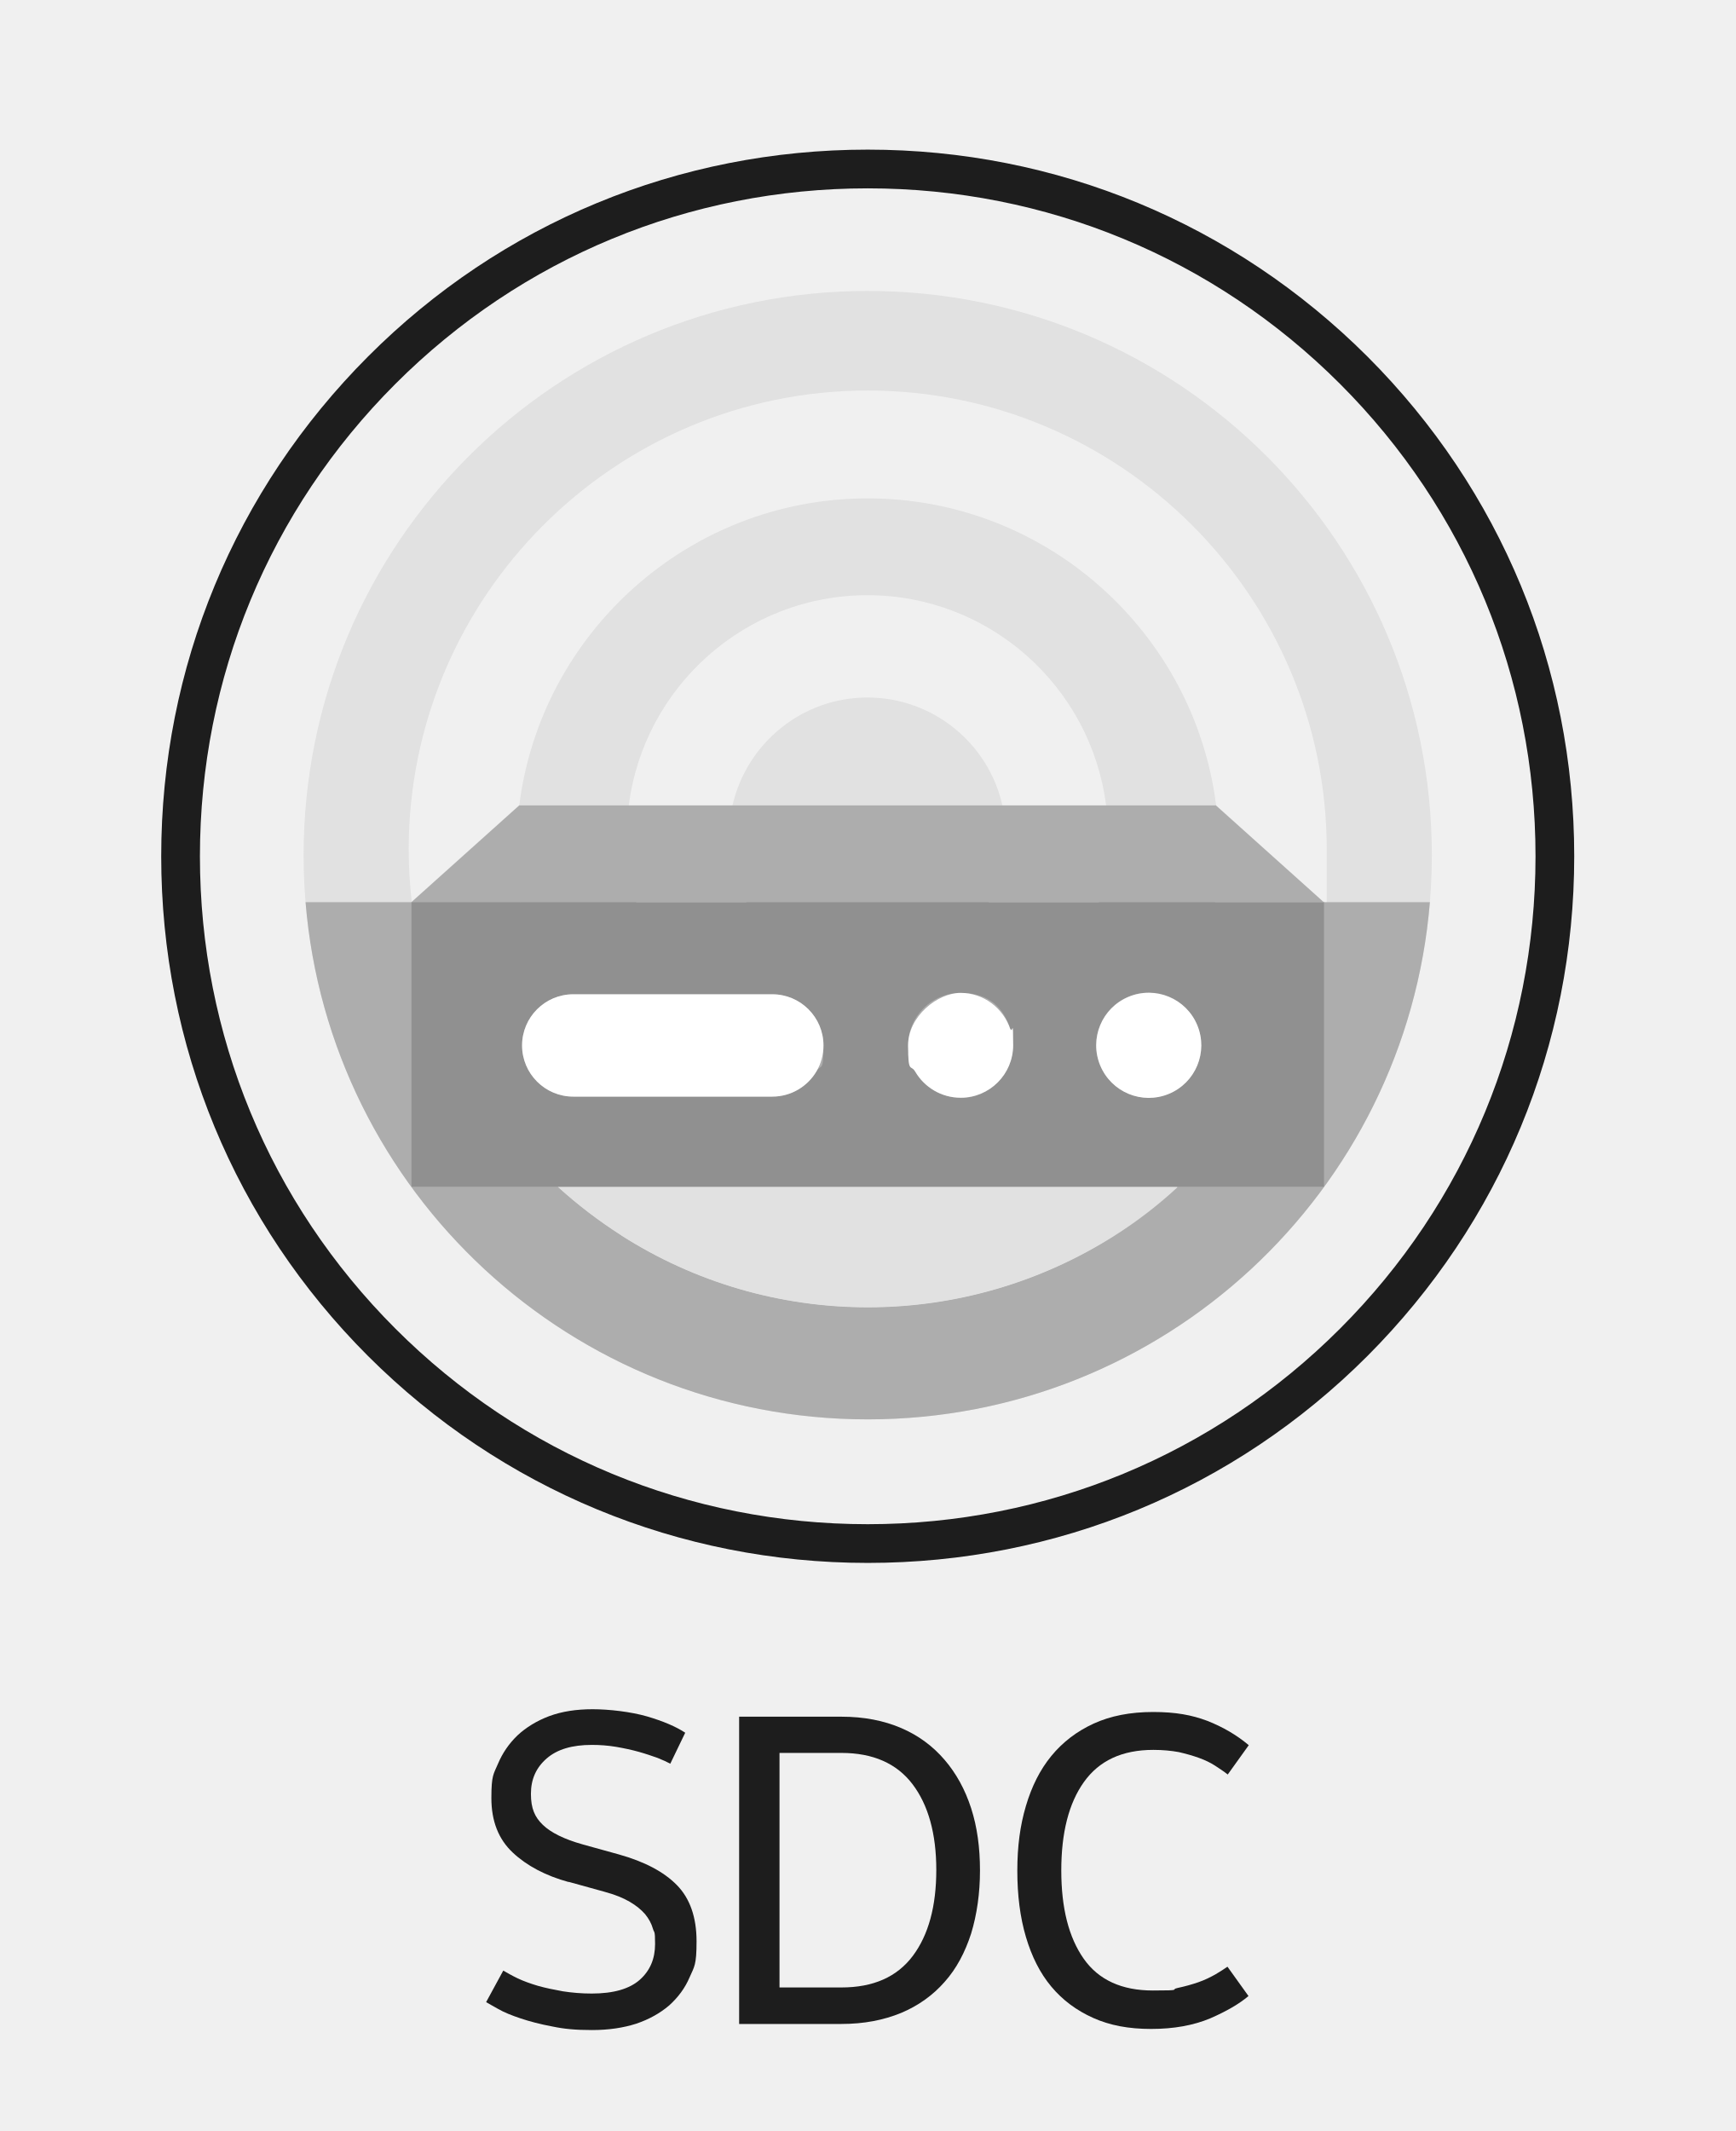
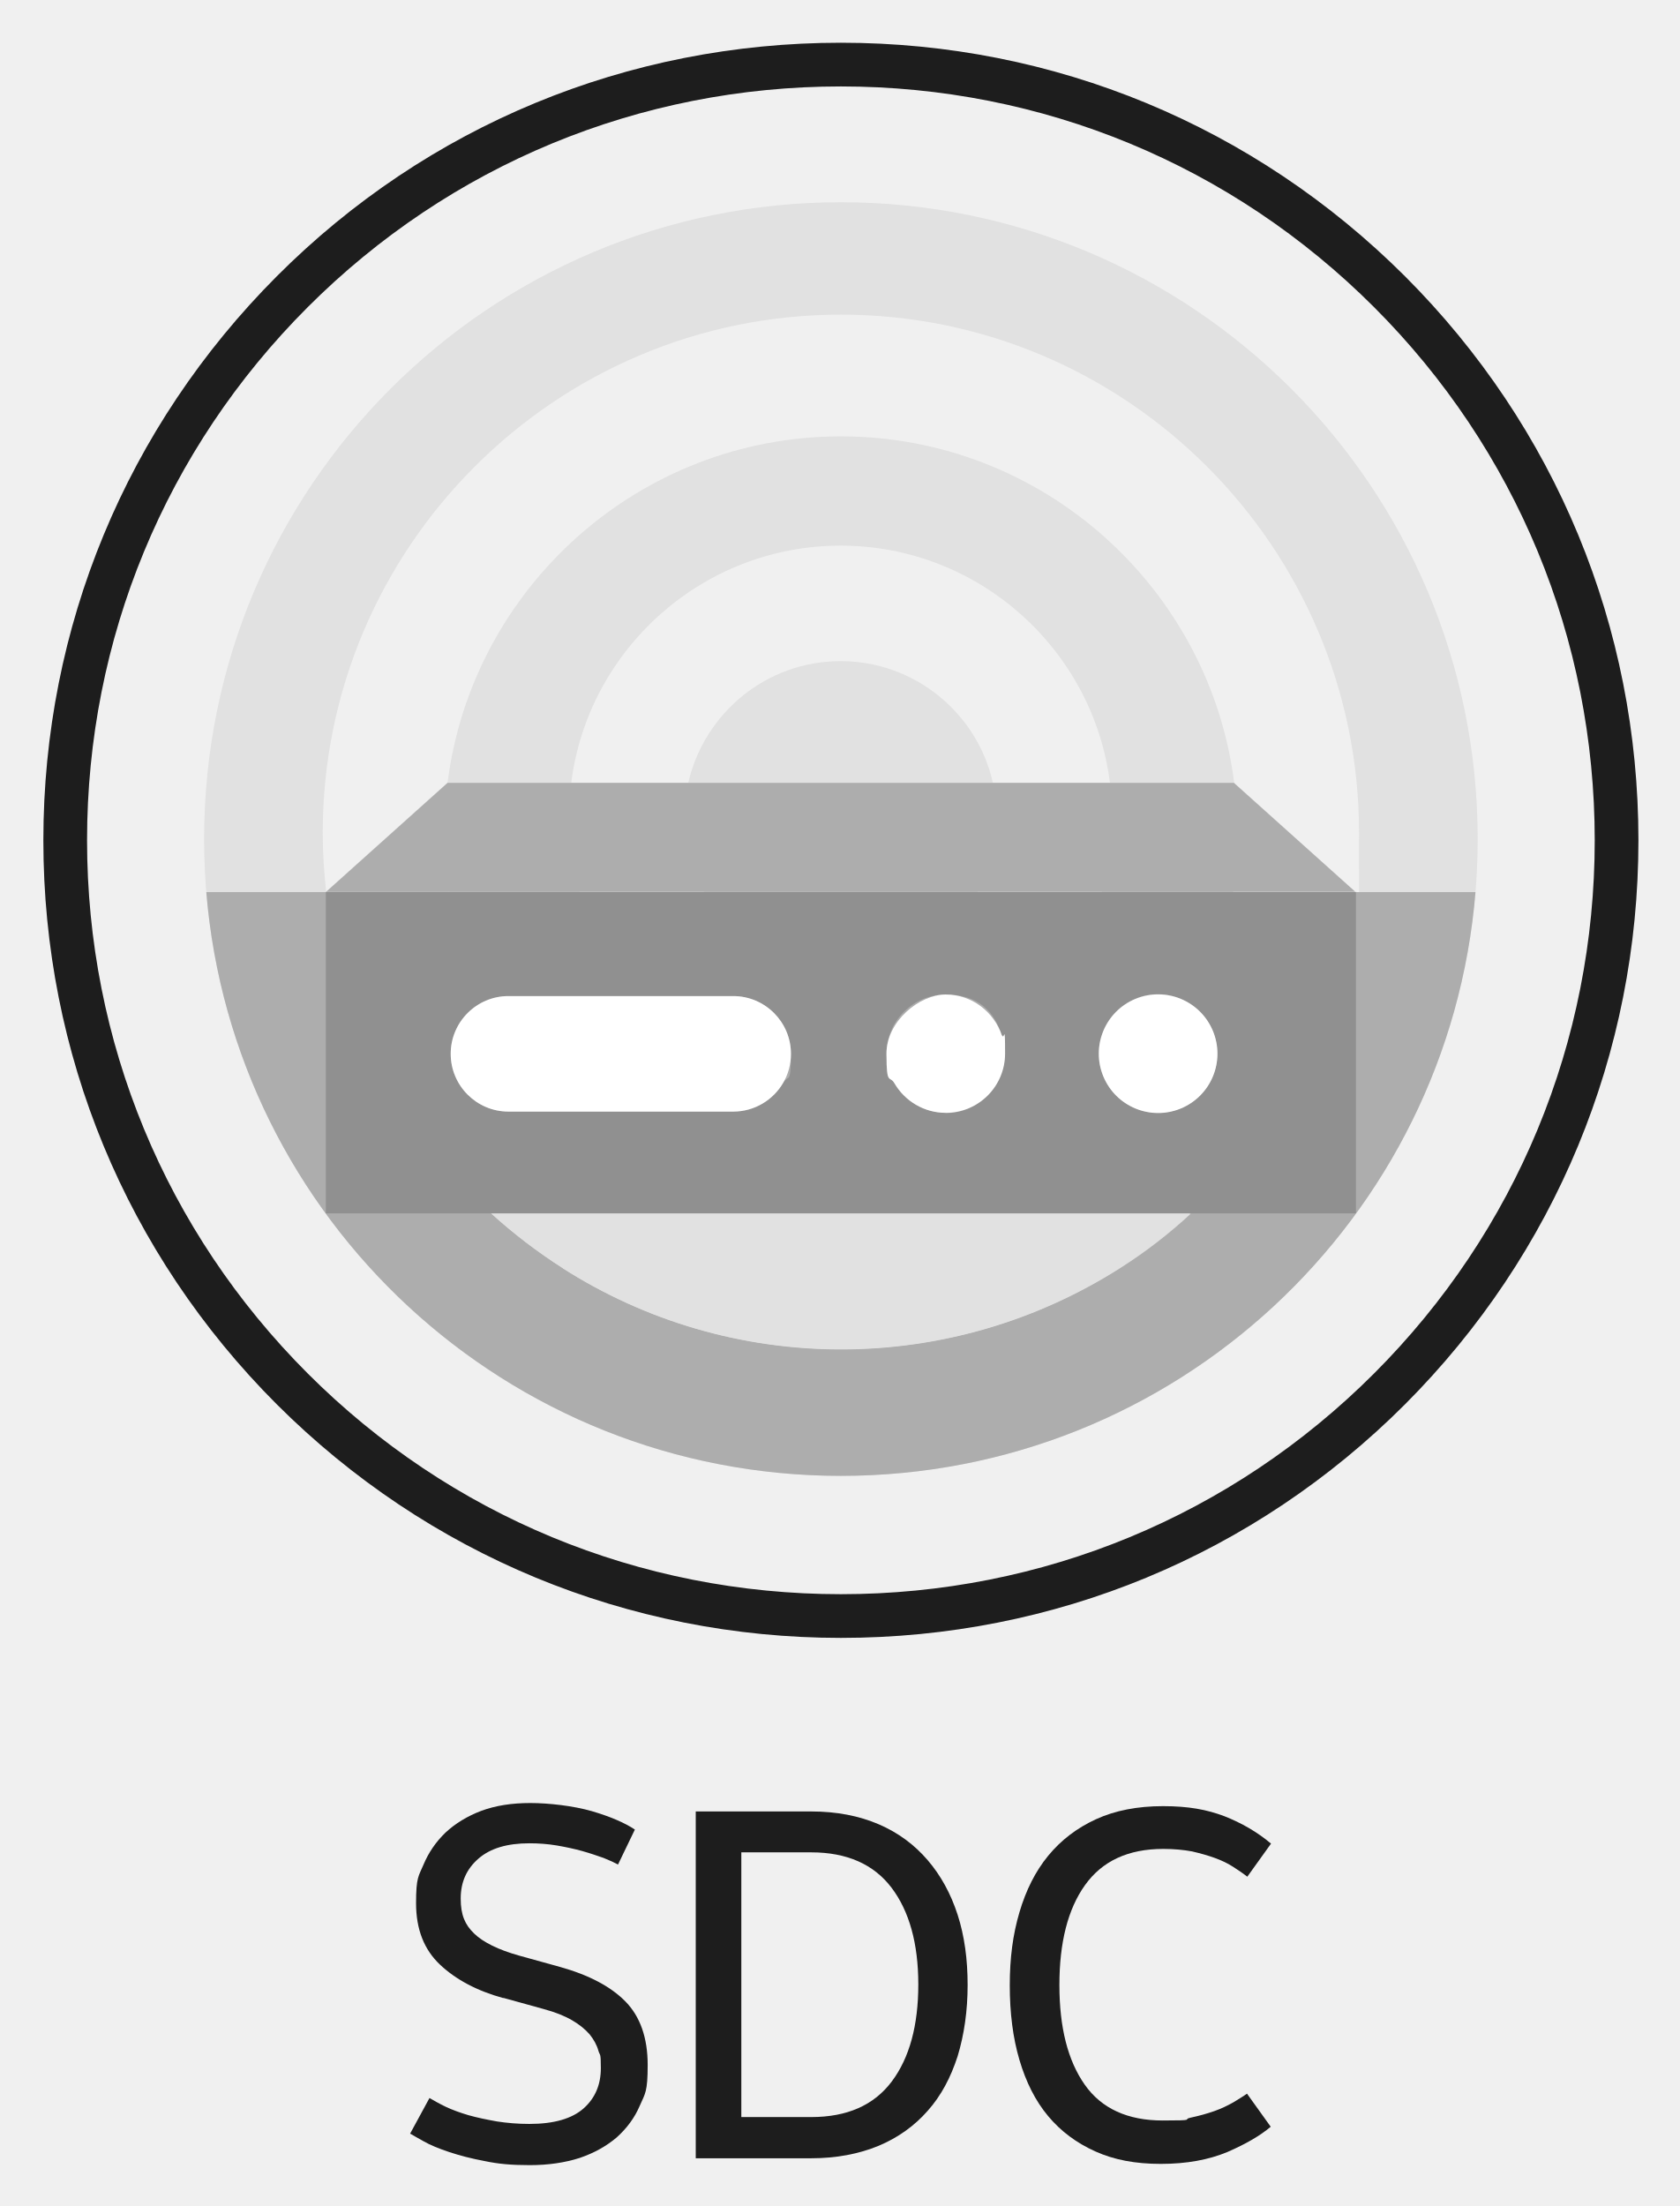
- <svg xmlns="http://www.w3.org/2000/svg" id="Layer_1" data-name="Layer 1" version="1.1" viewBox="0 0 627.5 770.5">
+ <svg xmlns="http://www.w3.org/2000/svg" role="img" viewBox="44.41 40.41 538.18 706.68">
  <defs id="defs1">
-     <style id="style1">
-       .cls-1 {
-         fill: #23abb6;
-       }
- 
-       .cls-1, .cls-2, .cls-3, .cls-4, .cls-5, .cls-6 {
-         stroke-width: 0px;
-       }
- 
-       .cls-2, .cls-7 {
-         fill: none;
-       }
- 
-       .cls-3 {
-         fill: #1d1d1b;
-       }
- 
-       .cls-4 {
-         fill: #b9eaf2;
-       }
- 
-       .cls-7 {
-         stroke: #fff;
-         stroke-linecap: round;
-         stroke-miterlimit: 10;
-         stroke-width: 37.3px;
-       }
- 
-       .cls-5 {
-         fill: #fff;
-       }
- 
-       .cls-6 {
-         fill: #50c4d0;
-       }
-     </style>
-     <filter style="color-interpolation-filters:sRGB;" id="filter27" x="0" y="0" width="1" height="1">
-       <feColorMatrix values="0.21 0.72 0.072 0 0 0.21 0.72 0.072 0 0 0.21 0.72 0.072 0 0 0 0 0 1 0 " id="feColorMatrix27" result="fbSourceGraphic" />
-       <feColorMatrix result="fbSourceGraphicAlpha" in="fbSourceGraphic" values="0 0 0 -1 0 0 0 0 -1 0 0 0 0 -1 0 0 0 0 1 0" id="feColorMatrix30" />
-       <feColorMatrix id="feColorMatrix31" values="0.21 0.72 0.072 0 0 0.21 0.72 0.072 0 0 0.21 0.72 0.072 0 0 0 0 0 1 0 " in="fbSourceGraphic" />
+     <filter id="filter27" width="1" height="1" x="0" y="0" color-interpolation-filters="sRGB">
+       <feColorMatrix id="feColorMatrix27" result="fbSourceGraphic" values="0.21 0.72 0.072 0 0 0.21 0.72 0.072 0 0 0.21 0.72 0.072 0 0 0 0 0 1 0" />
+       <feColorMatrix id="feColorMatrix30" in="fbSourceGraphic" result="fbSourceGraphicAlpha" values="0 0 0 -1 0 0 0 0 -1 0 0 0 0 -1 0 0 0 0 1 0" />
+       <feColorMatrix id="feColorMatrix31" in="fbSourceGraphic" values="0.21 0.72 0.072 0 0 0.21 0.72 0.072 0 0 0.21 0.72 0.072 0 0 0 0 0 1 0" />
    </filter>
-     <filter style="color-interpolation-filters:sRGB;" id="filter28" x="0" y="0" width="1" height="1">
-       <feColorMatrix values="0.21 0.72 0.072 0 0 0.21 0.72 0.072 0 0 0.21 0.72 0.072 0 0 0 0 0 1 0 " id="feColorMatrix28" result="fbSourceGraphic" />
-       <feColorMatrix result="fbSourceGraphicAlpha" in="fbSourceGraphic" values="0 0 0 -1 0 0 0 0 -1 0 0 0 0 -1 0 0 0 0 1 0" id="feColorMatrix32" />
-       <feColorMatrix id="feColorMatrix33" values="0.21 0.72 0.072 0 0 0.21 0.72 0.072 0 0 0.21 0.72 0.072 0 0 0 0 0 1 0 " in="fbSourceGraphic" />
+     <filter id="filter28" width="1" height="1" x="0" y="0" color-interpolation-filters="sRGB">
+       <feColorMatrix id="feColorMatrix28" result="fbSourceGraphic" values="0.21 0.72 0.072 0 0 0.21 0.72 0.072 0 0 0.21 0.72 0.072 0 0 0 0 0 1 0" />
+       <feColorMatrix id="feColorMatrix32" in="fbSourceGraphic" result="fbSourceGraphicAlpha" values="0 0 0 -1 0 0 0 0 -1 0 0 0 0 -1 0 0 0 0 1 0" />
+       <feColorMatrix id="feColorMatrix33" in="fbSourceGraphic" values="0.21 0.72 0.072 0 0 0.21 0.72 0.072 0 0 0.21 0.72 0.072 0 0 0 0 0 1 0" />
    </filter>
-     <filter style="color-interpolation-filters:sRGB;" id="filter29" x="0" y="0" width="1" height="1">
-       <feColorMatrix values="0.21 0.72 0.072 0 0 0.21 0.72 0.072 0 0 0.21 0.72 0.072 0 0 0 0 0 1 0 " id="feColorMatrix29" result="fbSourceGraphic" />
-       <feColorMatrix result="fbSourceGraphicAlpha" in="fbSourceGraphic" values="0 0 0 -1 0 0 0 0 -1 0 0 0 0 -1 0 0 0 0 1 0" id="feColorMatrix34" />
-       <feColorMatrix id="feColorMatrix35" values="0.21 0.72 0.072 0 0 0.21 0.72 0.072 0 0 0.21 0.72 0.072 0 0 0 0 0 1 0 " in="fbSourceGraphic" />
+     <filter id="filter29" width="1" height="1" x="0" y="0" color-interpolation-filters="sRGB">
+       <feColorMatrix id="feColorMatrix29" result="fbSourceGraphic" values="0.21 0.72 0.072 0 0 0.21 0.72 0.072 0 0 0.21 0.72 0.072 0 0 0 0 0 1 0" />
+       <feColorMatrix id="feColorMatrix34" in="fbSourceGraphic" result="fbSourceGraphicAlpha" values="0 0 0 -1 0 0 0 0 -1 0 0 0 0 -1 0 0 0 0 1 0" />
+       <feColorMatrix id="feColorMatrix35" in="fbSourceGraphic" values="0.21 0.72 0.072 0 0 0.21 0.72 0.072 0 0 0.21 0.72 0.072 0 0 0 0 0 1 0" />
    </filter>
+     <style id="style1">.cls-1{fill:#23abb6}.cls-1,.cls-2,.cls-3,.cls-4,.cls-5,.cls-6{stroke-width:0}.cls-2{fill:none}.cls-3{fill:#1d1d1b}.cls-4{fill:#b9eaf2}.cls-5{fill:#fff}.cls-6{fill:#50c4d0}</style>
  </defs>
-   <path class="cls-4" d="M313.8,105.2c-112.7,0-204,91.3-204,204s91.3,204,204,204,204-91.3,204-204-91.3-204-204-204ZM362.5,291.2c-5-22.3-25-39-48.8-39s-43.7,16.7-48.8,39h-37.5c5.4-42.8,42.1-76,86.3-76s80.9,33.2,86.3,76h-37.5ZM478.6,326.1l-38.8-34.9c-7.9-62.5-61.4-111-126-111s-118.1,48.5-126,110.9h0l-38.9,34.9h0c-.7-6.2-1.1-12.5-1.1-18.8,0-91.5,74.5-166,166-166s166,74.5,166,166-.4,12.6-1,18.8h-.1Z" id="path1" style="filter:url(#filter29)" />
-   <g id="g4" style="filter:url(#filter28)">
-     <path class="cls-3" d="M205.7,680.5c-8.4-2.3-15.2-5.9-20.3-10.7-5.1-4.8-7.7-11.3-7.7-19.7s.8-8.6,2.4-12.4c1.6-3.8,3.9-7.2,7-10.2,3.1-2.9,7-5.3,11.5-7,4.6-1.7,9.8-2.5,15.7-2.5s13.8.9,19.7,2.6c5.8,1.7,10.5,3.7,13.8,5.9l-5.4,11.2c-1.1-.6-2.6-1.3-4.6-2.1-2-.7-4.3-1.5-6.8-2.2-2.5-.7-5.3-1.3-8.2-1.8-3-.5-5.9-.7-8.8-.7-7.1,0-12.5,1.6-16.3,4.9-3.8,3.3-5.7,7.5-5.7,12.8s1.4,8.4,4.3,11.2c2.9,2.8,7.7,5.2,14.5,7.1l13,3.6c9.3,2.6,16.3,6.3,21,11.1,4.7,4.8,7.1,11.6,7.1,20.3s-.8,9.1-2.5,13c-1.7,4-4.2,7.3-7.4,10.2-3.3,2.8-7.2,5-11.9,6.6-4.7,1.5-10,2.3-16,2.3s-10.1-.4-14.4-1.3c-4.3-.8-8.1-1.8-11.4-2.9-3.3-1.1-6-2.2-8.1-3.4-2.1-1.2-3.6-2-4.4-2.5l6.2-11.4c1.4.8,3.1,1.8,5.2,2.8,2.1,1,4.6,1.9,7.3,2.7,2.8.8,5.8,1.4,9.1,2,3.3.5,6.7.8,10.4.8,7.9,0,13.7-1.7,17.4-5,3.7-3.3,5.5-7.6,5.5-12.9s-.3-3.8-.8-5.6c-.5-1.8-1.5-3.6-2.8-5.2-1.4-1.6-3.2-3.1-5.6-4.5-2.4-1.4-5.4-2.6-9.1-3.6l-13-3.6Z" id="path2" />
-     <path class="cls-3" d="M304.3,620.7c8.1,0,15.3,1.4,21.6,4.1,6.3,2.7,11.5,6.6,15.7,11.5,4.2,4.9,7.4,10.7,9.6,17.5,2.2,6.8,3.2,14.3,3.2,22.5s-1.1,15.9-3.2,22.8c-2.2,6.8-5.3,12.7-9.6,17.5-4.2,4.8-9.5,8.6-15.7,11.2-6.3,2.6-13.5,4-21.6,4h-37v-111.1h37ZM304.3,718.6c11.5,0,20.1-3.8,25.8-11.4,5.7-7.6,8.5-18,8.5-31.1s-2.9-23.5-8.6-31c-5.7-7.5-14.3-11.3-25.7-11.3h-22.4v84.8h22.4Z" id="path3" />
-     <path class="cls-3" d="M417.1,632.7c-11.3,0-19.6,3.9-25.1,11.6-5.5,7.7-8.2,18.4-8.2,32s2.7,24.2,8.1,31.9c5.4,7.7,13.8,11.5,25,11.5s6.1-.3,8.9-.9c2.8-.6,5.3-1.3,7.6-2.1,2.3-.8,4.3-1.8,6.1-2.8,1.8-1.1,3.3-2,4.4-2.8l7.6,10.6c-3.3,2.8-7.9,5.5-13.9,8.1-6,2.5-13.1,3.8-21.3,3.8s-15-1.3-21-4-11-6.4-15.1-11.3c-4.1-4.9-7.1-10.9-9.2-18-2.1-7.1-3.1-15.1-3.1-23.9s1-16.3,3.1-23.4c2.1-7.1,5.1-13.1,9.2-18.1,4.1-5,9.2-8.9,15.3-11.7,6.1-2.8,13.3-4.2,21.5-4.2s14,1.1,19.6,3.2c5.6,2.2,10.6,5.1,15,8.8l-7.6,10.6c-1.4-1.1-2.9-2.1-4.6-3.2-1.7-1.1-3.6-2-5.8-2.8-2.2-.8-4.7-1.5-7.3-2.1-2.7-.5-5.8-.8-9.2-.8Z" id="path4" />
+   <path id="path1" d="M313.8 105.2c-112.7 0-204 91.3-204 204s91.3 204 204 204 204-91.3 204-204-91.3-204-204-204zm48.7 186c-5-22.3-25-39-48.8-39s-43.7 16.7-48.8 39h-37.5c5.4-42.8 42.1-76 86.3-76s80.9 33.2 86.3 76h-37.5zm116.1 34.9l-38.8-34.9c-7.9-62.5-61.4-111-126-111s-118.1 48.5-126 110.9L148.9 326c-.7-6.2-1.1-12.5-1.1-18.8 0-91.5 74.5-166 166-166s166 74.5 166 166-.4 12.6-1 18.8h-.1z" class="cls-4" filter="url(#filter29)" />
+   <g id="g4" filter="url(#filter28)">
+     <path id="path2" d="M205.7 680.5c-8.4-2.3-15.2-5.9-20.3-10.7-5.1-4.8-7.7-11.3-7.7-19.7s.8-8.6 2.4-12.4c1.6-3.8 3.9-7.2 7-10.2 3.1-2.9 7-5.3 11.5-7 4.6-1.7 9.8-2.5 15.7-2.5s13.8.9 19.7 2.6c5.8 1.7 10.5 3.7 13.8 5.9l-5.4 11.2c-1.1-.6-2.6-1.3-4.6-2.1-2-.7-4.3-1.5-6.8-2.2-2.5-.7-5.3-1.3-8.2-1.8-3-.5-5.9-.7-8.8-.7-7.1 0-12.5 1.6-16.3 4.9-3.8 3.3-5.7 7.5-5.7 12.8s1.4 8.4 4.3 11.2c2.9 2.8 7.7 5.2 14.5 7.1l13 3.6c9.3 2.6 16.3 6.3 21 11.1 4.7 4.8 7.1 11.6 7.1 20.3s-.8 9.1-2.5 13c-1.7 4-4.2 7.3-7.4 10.2-3.3 2.8-7.2 5-11.9 6.6-4.7 1.5-10 2.3-16 2.3s-10.1-.4-14.4-1.3c-4.3-.8-8.1-1.8-11.4-2.9-3.3-1.1-6-2.2-8.1-3.4-2.1-1.2-3.6-2-4.4-2.5l6.2-11.4c1.4.8 3.1 1.8 5.2 2.8 2.1 1 4.6 1.9 7.3 2.7 2.8.8 5.8 1.4 9.1 2 3.3.5 6.7.8 10.4.8 7.9 0 13.7-1.7 17.4-5 3.7-3.3 5.5-7.6 5.5-12.9s-.3-3.8-.8-5.6c-.5-1.8-1.5-3.6-2.8-5.2-1.4-1.6-3.2-3.1-5.6-4.5-2.4-1.4-5.4-2.6-9.1-3.6l-13-3.6z" class="cls-3" />
+     <path id="path3" d="M304.3 620.7c8.1 0 15.3 1.4 21.6 4.1 6.3 2.7 11.5 6.6 15.7 11.5 4.2 4.9 7.4 10.7 9.6 17.5 2.2 6.8 3.2 14.3 3.2 22.5s-1.1 15.9-3.2 22.8c-2.2 6.8-5.3 12.7-9.6 17.5-4.2 4.8-9.5 8.6-15.7 11.2-6.3 2.6-13.5 4-21.6 4h-37V620.7h37zm0 97.9c11.5 0 20.1-3.8 25.8-11.4 5.7-7.6 8.5-18 8.5-31.1s-2.9-23.5-8.6-31c-5.7-7.5-14.3-11.3-25.7-11.3h-22.4v84.8h22.4z" class="cls-3" />
+     <path id="path4" d="M417.1 632.7c-11.3 0-19.6 3.9-25.1 11.6-5.5 7.7-8.2 18.4-8.2 32s2.7 24.2 8.1 31.9c5.4 7.7 13.8 11.5 25 11.5s6.1-.3 8.9-.9c2.8-.6 5.3-1.3 7.6-2.1s4.3-1.8 6.1-2.8c1.8-1.1 3.3-2 4.4-2.8l7.6 10.6c-3.3 2.8-7.9 5.5-13.9 8.1-6 2.5-13.1 3.8-21.3 3.8s-15-1.3-21-4-11-6.4-15.1-11.3-7.1-10.9-9.2-18c-2.1-7.1-3.1-15.1-3.1-23.9s1-16.3 3.1-23.4c2.1-7.1 5.1-13.1 9.2-18.1 4.1-5 9.2-8.9 15.3-11.7 6.1-2.8 13.3-4.2 21.5-4.2s14 1.1 19.6 3.2c5.6 2.2 10.6 5.1 15 8.8l-7.6 10.6c-1.4-1.1-2.9-2.1-4.6-3.2-1.7-1.1-3.6-2-5.8-2.8-2.2-.8-4.7-1.5-7.3-2.1-2.7-.5-5.8-.8-9.2-.8z" class="cls-3" />
  </g>
-   <g id="g27" style="filter:url(#filter27)">
-     <path class="cls-3" d="M313.8,565.1c-68.2,0-132.4-26.6-180.7-74.8-48.3-48.3-74.8-112.4-74.8-180.7s26.6-132.4,74.8-180.7,112.4-74.8,180.7-74.8,132.4,26.6,180.7,74.8c48.3,48.3,74.8,112.4,74.8,180.7s-26.6,132.4-74.8,180.7c-48.3,48.3-112.4,74.8-180.7,74.8ZM313.8,68.1c-64.5,0-125.2,25.1-170.8,70.7s-70.7,106.3-70.7,170.8,25.1,125.2,70.7,170.8c45.6,45.6,106.3,70.7,170.8,70.7s125.2-25.1,170.8-70.7c45.6-45.6,70.7-106.3,70.7-170.8s-25.1-125.2-70.7-170.8c-45.6-45.6-106.3-70.7-170.8-70.7Z" id="path5" />
-     <path class="cls-7" d="M313.8,218.6" id="path6" />
+   <g id="g27" filter="url(#filter27)">
+     <path id="path5" d="M313.8 565.1c-68.2 0-132.4-26.6-180.7-74.8C84.8 442 58.3 377.9 58.3 309.6s26.6-132.4 74.8-180.7 112.4-74.8 180.7-74.8 132.4 26.6 180.7 74.8c48.3 48.3 74.8 112.4 74.8 180.7S542.7 442 494.5 490.3c-48.3 48.3-112.4 74.8-180.7 74.8zm0-497c-64.5 0-125.2 25.1-170.8 70.7S72.3 245.1 72.3 309.6 97.4 434.8 143 480.4c45.6 45.6 106.3 70.7 170.8 70.7S439 526 484.6 480.4c45.6-45.6 70.7-106.3 70.7-170.8s-25.1-125.2-70.7-170.8C439 93.2 378.3 68.1 313.8 68.1z" class="cls-3" />
    <g id="g26">
      <g id="g18">
-         <path class="cls-2" d="M439.8,291.3c-7.9-62.5-61.4-111-126-111s-118.1,48.5-126,110.9h252Z" id="path7" />
-         <path class="cls-1" d="M148.9,326.1h0c0,.1.1,0,.1,0,0,0,0,0,0,0Z" id="path8" />
-         <path class="cls-1" d="M478.8,326.2h0s0,0,0,0h0s0,0,0,0Z" id="path9" />
-         <path class="cls-1" d="M478.8,326.2s0,0,0,0h-.1.1Z" id="path10" />
+         <path id="path7" d="M439.8 291.3c-7.9-62.5-61.4-111-126-111s-118.1 48.5-126 110.9h252z" class="cls-2" />
+         <path id="path8" d="M148.9 326.1c0 .1.1 0 .1 0z" class="cls-1" />
+         <path id="path9" d="M478.8 326.2z" class="cls-1" />
+         <path id="path10" d="M478.8 326.2h-.1.1z" class="cls-1" />
        <g id="g12">
-           <path class="cls-6" d="M110.5,326.2c8.6,104.7,96.3,187,203.3,187s194.7-82.3,203.3-187H110.5ZM403.4,446.4c-26.7,17.1-57.7,26.2-89.6,26.2s-62.5-9-89.2-26c-8.1-5.2-15.8-11.1-22.9-17.5h224c-6.9,6.3-14.4,12.1-22.4,17.3Z" id="path11" />
-           <path class="cls-4" d="M224.7,446.7c26.6,17,57.5,26,89.2,26s62.8-9.1,89.6-26.2c8-5.1,15.5-10.9,22.4-17.3h-224c7.1,6.5,14.7,12.3,22.9,17.5Z" id="path12" />
+           <path id="path11" d="M110.5 326.2c8.6 104.7 96.3 187 203.3 187s194.7-82.3 203.3-187H110.5zm292.9 120.2c-26.7 17.1-57.7 26.2-89.6 26.2s-62.5-9-89.2-26c-8.1-5.2-15.8-11.1-22.9-17.5h224c-6.9 6.3-14.4 12.1-22.4 17.3z" class="cls-6" />
+           <path id="path12" d="M224.7 446.7c26.6 17 57.5 26 89.2 26s62.8-9.1 89.6-26.2c8-5.1 15.5-10.9 22.4-17.3h-224c7.1 6.5 14.7 12.3 22.9 17.5z" class="cls-4" />
        </g>
-         <path class="cls-1" d="M148.9,326.1h0s0,0,0,0h0Z" id="path13" />
-         <path class="cls-1" d="M148.9,326.2h-.1c0,0,.1,0,.1,0,0,0,0,0,0,0Z" id="path14" />
-         <path class="cls-1" d="M188.2,326.1s0,0,0,.1h251.2s0,0,0-.1h-251.2Z" id="path15" />
-         <path class="cls-1" d="M478.7,326.2h0,0s0,0,0,0Z" id="path16" />
-         <path class="cls-1" d="M148.9,326.1h0c0,0,0,0,0,.1h39.3s0,0,0-.1h-39.3Z" id="path17" />
-         <path class="cls-1" d="M439.4,326.1s0,0,0,.1h39.3s0,0,0,0h-.1c0,0-39.2,0-39.2,0Z" id="path18" />
+         <path id="path13" d="M148.9 326.1z" class="cls-1" />
+         <path id="path14" d="M148.9 326.2h-.1.1z" class="cls-1" />
+         <path id="path15" d="M188.2 326.1v.1h251.2v-.1H188.2z" class="cls-1" />
+         <path id="path16" d="M478.7 326.2z" class="cls-1" />
+         <path id="path17" d="M148.9 326.1v.1h39.3v-.1h-39.3z" class="cls-1" />
+         <path id="path18" d="M439.4 326.1v.1h39.3-.1-39.2z" class="cls-1" />
      </g>
      <g id="g25">
-         <path class="cls-2" d="M269.9,326.1s0,0,0,.1h87.7s0,0,0-.1h-87.8Z" id="path19" />
-         <path class="cls-2" d="M313.8,252.2c-23.8,0-43.7,16.7-48.8,39h97.5c-5-22.3-25-39-48.8-39Z" id="path20" />
-         <path class="cls-5" d="M357.6,326.2h39.8s0,0,0-.1h-39.8s0,0,0,.1Z" id="path21" />
-         <path class="cls-5" d="M269.9,326.1h-39.8s0,0,0,.1h39.8s0,0,0-.1Z" id="path22" />
-         <polygon class="cls-6" points="439.8 291.3 439.8 291.2 187.8 291.2 187.8 291.2 148.9 326.1 188.2 326.1 230.1 326.1 269.9 326.1 357.7 326.1 397.4 326.1 439.4 326.1 478.6 326.1 439.8 291.3" id="polygon22" />
-         <path class="cls-1" d="M478.7,326.2H148.8v102.9h330v-102.9h0ZM295.3,387.3c-3.2,5.5-9.2,9.2-16,9.2h-72c-10.2,0-18.5-8.3-18.5-18.5s8.3-18.5,18.5-18.5h72c10.2,0,18.5,8.3,18.5,18.5s-.9,6.5-2.5,9.3ZM347.4,396.9c-7,0-13.1-3.8-16.4-9.4-1.6-2.8-2.6-6.1-2.6-9.5,0-10.5,8.5-19,19-19s15.6,5.5,18,13.2c.6,1.8.9,3.8.9,5.8,0,10.5-8.5,19-19,19ZM415.4,396.9c-10.5,0-19-8.5-19-19s8.5-19,19-19,19,8.5,19,19-8.5,19-19,19Z" id="path23" />
-         <circle class="cls-5" cx="415.4" cy="378" r="19" transform="translate(-113 187.7) rotate(-22.5)" id="circle23" />
-         <path class="cls-5" d="M365.4,372.2c-2.5-7.6-9.6-13.2-18-13.2s-19,8.5-19,19,1,6.7,2.6,9.5c3.3,5.6,9.4,9.4,16.4,9.4,10.5,0,19-8.5,19-19s-.3-4-.9-5.8Z" id="path24" />
-         <path class="cls-5" d="M279.3,359.5h-72c-10.2,0-18.5,8.3-18.5,18.5s8.3,18.5,18.5,18.5h72c6.8,0,12.8-3.7,16-9.2,1.6-2.7,2.5-5.9,2.5-9.3,0-10.2-8.3-18.5-18.5-18.5Z" id="path25" />
+         <path id="path19" d="M269.9 326.1v.1h87.7v-.1h-87.8z" class="cls-2" />
+         <path id="path20" d="M313.8 252.2c-23.8 0-43.7 16.7-48.8 39h97.5c-5-22.3-25-39-48.8-39z" class="cls-2" />
+         <path id="path21" d="M357.6 326.2h39.8v-.1h-39.8v.1z" class="cls-5" />
+         <path id="path22" d="M269.9 326.1h-39.8v.1h39.8v-.1z" class="cls-5" />
+         <path id="polygon22" d="M439.8 291.3v-.1h-252l-38.9 34.9h329.7l-38.8-34.8z" class="cls-6" />
+         <path id="path23" d="M478.7 326.2H148.8v102.9h330V326.2zm-183.4 61.1c-3.2 5.5-9.2 9.2-16 9.2h-72c-10.2 0-18.5-8.3-18.5-18.5s8.3-18.5 18.5-18.5h72c10.2 0 18.5 8.3 18.5 18.5s-.9 6.5-2.5 9.3zm52.1 9.6c-7 0-13.1-3.8-16.4-9.4-1.6-2.8-2.6-6.1-2.6-9.5 0-10.5 8.5-19 19-19s15.6 5.5 18 13.2c.6 1.8.9 3.8.9 5.8 0 10.5-8.5 19-19 19zm68 0c-10.5 0-19-8.5-19-19s8.5-19 19-19 19 8.5 19 19-8.5 19-19 19z" class="cls-1" />
+         <circle id="circle23" cx="415.4" cy="378" r="19" class="cls-5" transform="rotate(-22.5 415.316 377.895)" />
+         <path id="path24" d="M365.4 372.2c-2.5-7.6-9.6-13.2-18-13.2s-19 8.5-19 19 1 6.7 2.6 9.5c3.3 5.6 9.4 9.4 16.4 9.4 10.5 0 19-8.5 19-19s-.3-4-.9-5.8z" class="cls-5" />
+         <path id="path25" d="M279.3 359.5h-72c-10.2 0-18.5 8.3-18.5 18.5s8.3 18.5 18.5 18.5h72c6.8 0 12.8-3.7 16-9.2 1.6-2.7 2.5-5.9 2.5-9.3 0-10.2-8.3-18.5-18.5-18.5z" class="cls-5" />
      </g>
    </g>
  </g>
</svg>
